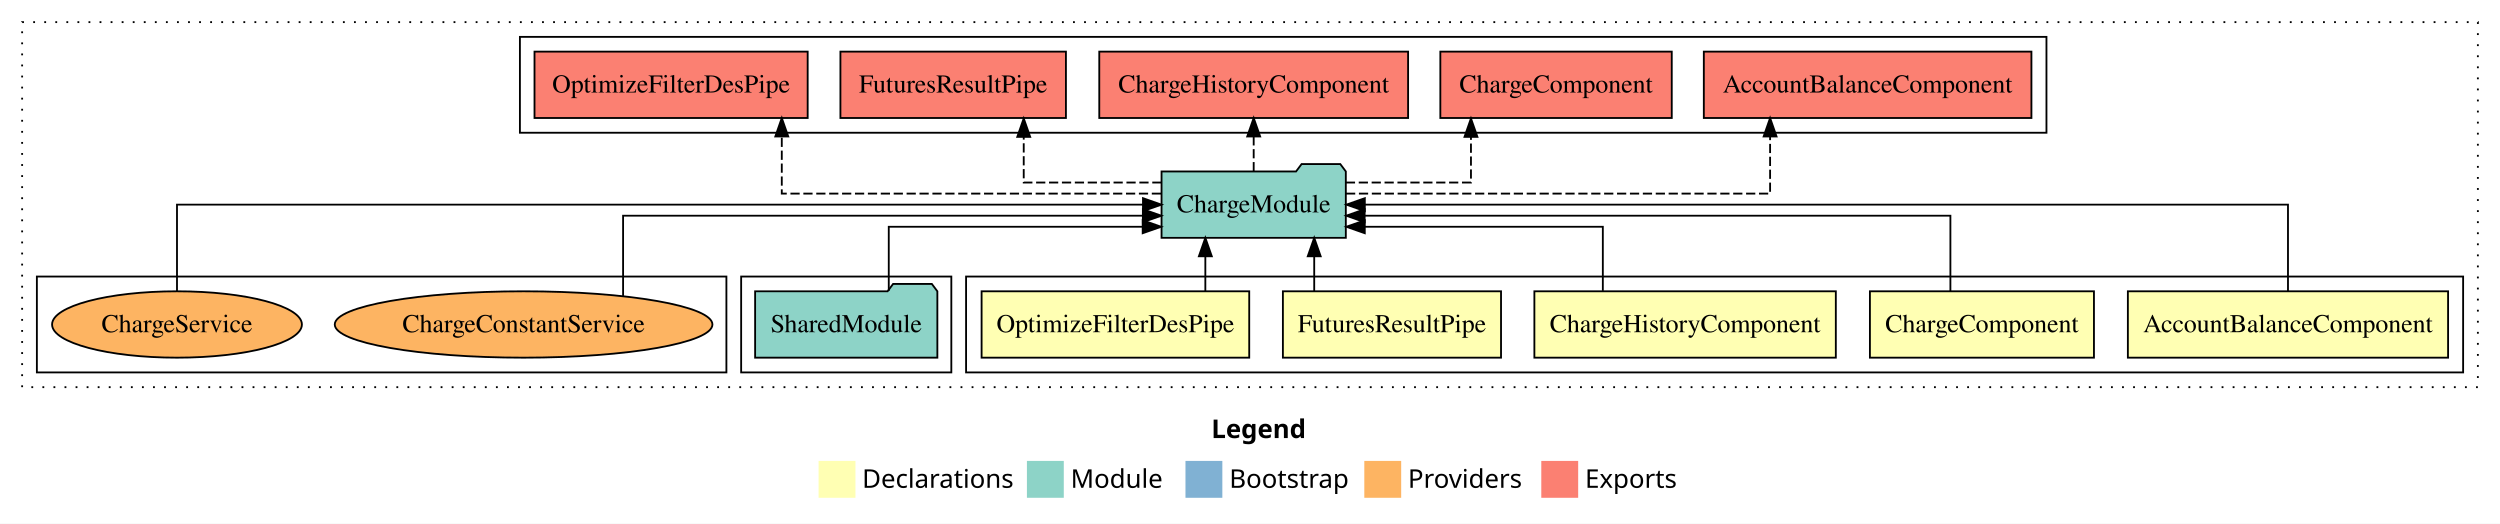
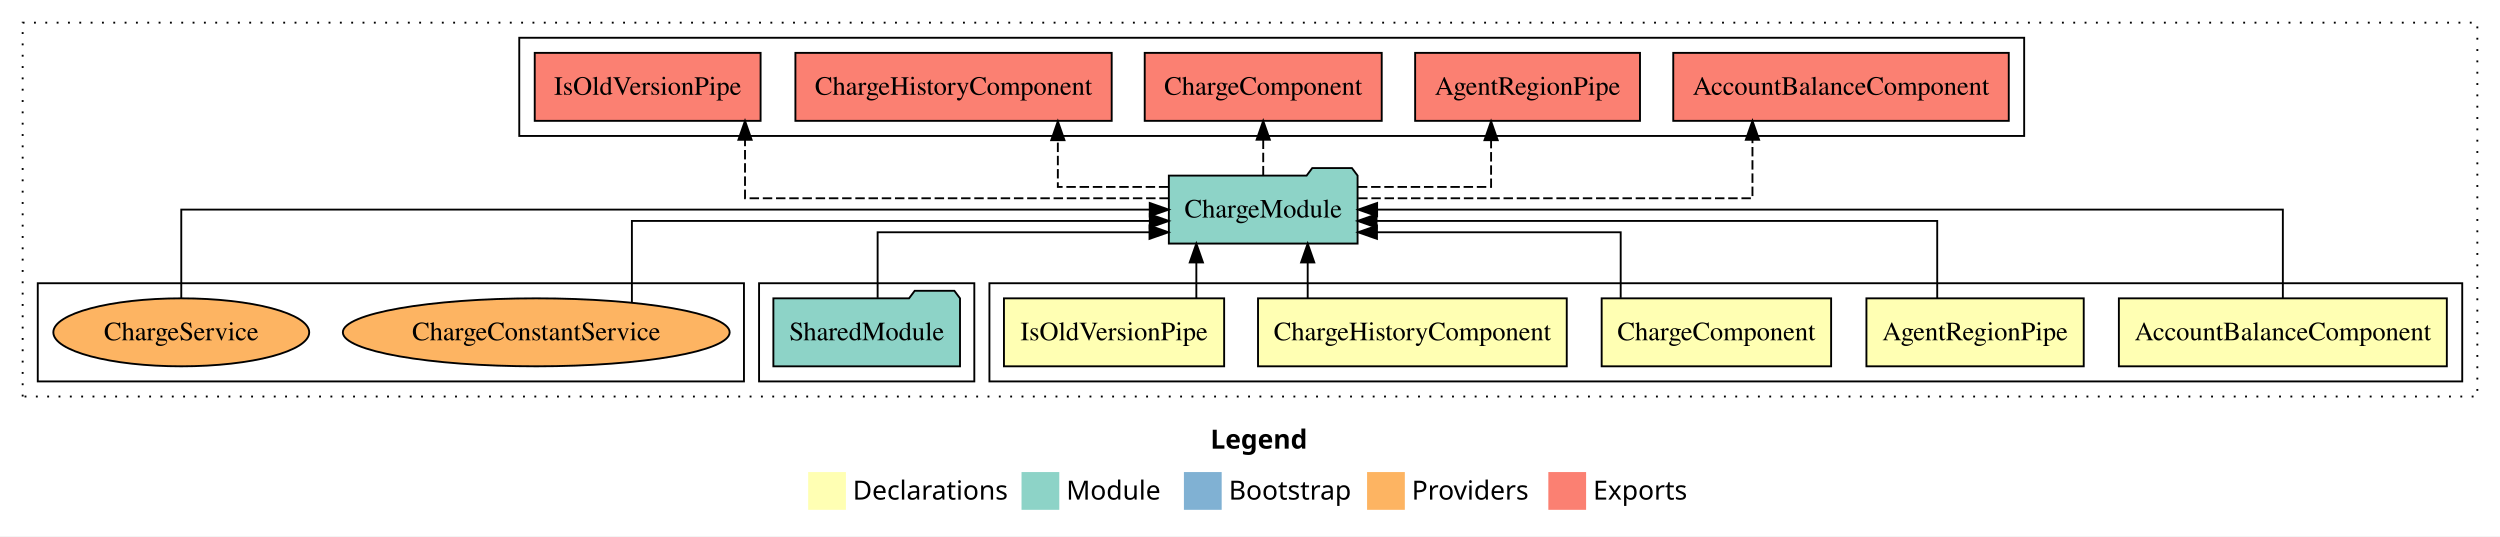
- <svg xmlns="http://www.w3.org/2000/svg" width="1356pt" height="284pt" viewBox="0.00 0.00 1356.00 284.00">
+ <svg xmlns="http://www.w3.org/2000/svg" width="1324pt" height="284pt" viewBox="0.00 0.00 1324.00 284.00">
  <g id="graph0" class="graph" transform="scale(1 1) rotate(0) translate(4 280)">
-     <polygon fill="#ffffff" stroke="transparent" points="-4,4 -4,-280 1352,-280 1352,4 -4,4" />
-     <text text-anchor="start" x="653.009" y="-42.4" font-family="sans-serif" font-weight="bold" font-size="14.00" fill="#000000">Legend</text>
-     <polygon fill="#ffffb3" stroke="transparent" points="440,-10 440,-30 460,-30 460,-10 440,-10" />
-     <text text-anchor="start" x="463.629" y="-15.4" font-family="sans-serif" font-size="14.00" fill="#000000">  Declarations</text>
-     <polygon fill="#8dd3c7" stroke="transparent" points="553,-10 553,-30 573,-30 573,-10 553,-10" />
-     <text text-anchor="start" x="576.725" y="-15.4" font-family="sans-serif" font-size="14.00" fill="#000000">  Module</text>
-     <polygon fill="#80b1d3" stroke="transparent" points="639,-10 639,-30 659,-30 659,-10 639,-10" />
-     <text text-anchor="start" x="662.781" y="-15.4" font-family="sans-serif" font-size="14.00" fill="#000000">  Bootstrap</text>
-     <polygon fill="#fdb462" stroke="transparent" points="736,-10 736,-30 756,-30 756,-10 736,-10" />
-     <text text-anchor="start" x="759.673" y="-15.4" font-family="sans-serif" font-size="14.00" fill="#000000">  Providers</text>
-     <polygon fill="#fb8072" stroke="transparent" points="832,-10 832,-30 852,-30 852,-10 832,-10" />
-     <text text-anchor="start" x="855.726" y="-15.4" font-family="sans-serif" font-size="14.00" fill="#000000">  Exports</text>
+     <polygon fill="#ffffff" stroke="transparent" points="-4,4 -4,-280 1320,-280 1320,4 -4,4" />
+     <text text-anchor="start" x="637.009" y="-42.4" font-family="sans-serif" font-weight="bold" font-size="14.00" fill="#000000">Legend</text>
+     <polygon fill="#ffffb3" stroke="transparent" points="424,-10 424,-30 444,-30 444,-10 424,-10" />
+     <text text-anchor="start" x="447.629" y="-15.4" font-family="sans-serif" font-size="14.00" fill="#000000">  Declarations</text>
+     <polygon fill="#8dd3c7" stroke="transparent" points="537,-10 537,-30 557,-30 557,-10 537,-10" />
+     <text text-anchor="start" x="560.725" y="-15.4" font-family="sans-serif" font-size="14.00" fill="#000000">  Module</text>
+     <polygon fill="#80b1d3" stroke="transparent" points="623,-10 623,-30 643,-30 643,-10 623,-10" />
+     <text text-anchor="start" x="646.781" y="-15.4" font-family="sans-serif" font-size="14.00" fill="#000000">  Bootstrap</text>
+     <polygon fill="#fdb462" stroke="transparent" points="720,-10 720,-30 740,-30 740,-10 720,-10" />
+     <text text-anchor="start" x="743.673" y="-15.4" font-family="sans-serif" font-size="14.00" fill="#000000">  Providers</text>
+     <polygon fill="#fb8072" stroke="transparent" points="816,-10 816,-30 836,-30 836,-10 816,-10" />
+     <text text-anchor="start" x="839.726" y="-15.4" font-family="sans-serif" font-size="14.00" fill="#000000">  Exports</text>
    <g id="clust1" class="cluster">
-       <polygon fill="none" stroke="#000000" stroke-dasharray="1,5" points="8,-70 8,-268 1340,-268 1340,-70 8,-70" />
+       <polygon fill="none" stroke="#000000" stroke-dasharray="1,5" points="8,-70 8,-268 1308,-268 1308,-70 8,-70" />
    </g>
    <g id="clust2" class="cluster">
-       <polygon fill="none" stroke="#000000" points="520,-78 520,-130 1332,-130 1332,-78 520,-78" />
+       <polygon fill="none" stroke="#000000" points="520,-78 520,-130 1300,-130 1300,-78 520,-78" />
    </g>
    <g id="clust8" class="cluster">
      <polygon fill="none" stroke="#000000" points="398,-78 398,-130 512,-130 512,-78 398,-78" />
    </g>
    <g id="clust9" class="cluster">
-       <polygon fill="none" stroke="#000000" points="278,-208 278,-260 1106,-260 1106,-208 278,-208" />
+       <polygon fill="none" stroke="#000000" points="271,-208 271,-260 1068,-260 1068,-208 271,-208" />
    </g>
    <g id="clust11" class="cluster">
      <polygon fill="none" stroke="#000000" points="16,-78 16,-130 390,-130 390,-78 16,-78" />
    </g>
    <g id="node1" class="node">
-       <polygon fill="#ffffb3" stroke="#000000" points="1323.844,-122 1150.156,-122 1150.156,-86 1323.844,-86 1323.844,-122" />
-       <text text-anchor="middle" x="1237" y="-99.8" font-family="Times,serif" font-size="14.00" fill="#000000">AccountBalanceComponent</text>
+       <polygon fill="#ffffb3" stroke="#000000" points="1291.844,-122 1118.156,-122 1118.156,-86 1291.844,-86 1291.844,-122" />
+       <text text-anchor="middle" x="1205" y="-99.8" font-family="Times,serif" font-size="14.00" fill="#000000">AccountBalanceComponent</text>
    </g>
    <g id="node6" class="node">
-       <polygon fill="#8dd3c7" stroke="#000000" points="725.976,-187 722.976,-191 701.976,-191 698.976,-187 626.024,-187 626.024,-151 725.976,-151 725.976,-187" />
-       <text text-anchor="middle" x="676" y="-164.8" font-family="Times,serif" font-size="14.00" fill="#000000">ChargeModule</text>
+       <polygon fill="#8dd3c7" stroke="#000000" points="714.976,-187 711.976,-191 690.976,-191 687.976,-187 615.024,-187 615.024,-151 714.976,-151 714.976,-187" />
+       <text text-anchor="middle" x="665" y="-164.8" font-family="Times,serif" font-size="14.00" fill="#000000">ChargeModule</text>
    </g>
    <g id="edge1" class="edge">
-       <path fill="none" stroke="#000000" d="M1237,-122.106C1237,-141.339 1237,-169 1237,-169 1237,-169 736.279,-169 736.279,-169" />
-       <polygon fill="#000000" stroke="#000000" points="736.279,-165.5 726.279,-169 736.279,-172.5 736.279,-165.5" />
+       <path fill="none" stroke="#000000" d="M1205,-122.106C1205,-141.339 1205,-169 1205,-169 1205,-169 725.317,-169 725.317,-169" />
+       <polygon fill="#000000" stroke="#000000" points="725.317,-165.5 715.317,-169 725.317,-172.5 725.317,-165.5" />
    </g>
    <g id="node2" class="node">
-       <polygon fill="#ffffb3" stroke="#000000" points="1131.759,-122 1010.241,-122 1010.241,-86 1131.759,-86 1131.759,-122" />
-       <text text-anchor="middle" x="1071" y="-99.8" font-family="Times,serif" font-size="14.00" fill="#000000">ChargeComponent</text>
+       <polygon fill="#ffffb3" stroke="#000000" points="1099.542,-122 984.458,-122 984.458,-86 1099.542,-86 1099.542,-122" />
+       <text text-anchor="middle" x="1042" y="-99.8" font-family="Times,serif" font-size="14.00" fill="#000000">AgentRegionPipe</text>
    </g>
    <g id="edge2" class="edge">
-       <path fill="none" stroke="#000000" d="M1053.896,-122.022C1053.896,-139.373 1053.896,-163 1053.896,-163 1053.896,-163 736.182,-163 736.182,-163" />
-       <polygon fill="#000000" stroke="#000000" points="736.182,-159.5 726.182,-163 736.182,-166.5 736.182,-159.5" />
+       <path fill="none" stroke="#000000" d="M1021.951,-122.022C1021.951,-139.373 1021.951,-163 1021.951,-163 1021.951,-163 725.008,-163 725.008,-163" />
+       <polygon fill="#000000" stroke="#000000" points="725.008,-159.5 715.008,-163 725.008,-166.5 725.008,-159.5" />
    </g>
    <g id="node3" class="node">
-       <polygon fill="#ffffb3" stroke="#000000" points="991.752,-122 828.248,-122 828.248,-86 991.752,-86 991.752,-122" />
-       <text text-anchor="middle" x="910" y="-99.8" font-family="Times,serif" font-size="14.00" fill="#000000">ChargeHistoryComponent</text>
+       <polygon fill="#ffffb3" stroke="#000000" points="965.759,-122 844.241,-122 844.241,-86 965.759,-86 965.759,-122" />
+       <text text-anchor="middle" x="905" y="-99.8" font-family="Times,serif" font-size="14.00" fill="#000000">ChargeComponent</text>
    </g>
    <g id="edge3" class="edge">
-       <path fill="none" stroke="#000000" d="M865.377,-122.24C865.377,-137.571 865.377,-157 865.377,-157 865.377,-157 736.252,-157 736.252,-157" />
-       <polygon fill="#000000" stroke="#000000" points="736.252,-153.5 726.252,-157 736.252,-160.5 736.252,-153.5" />
+       <path fill="none" stroke="#000000" d="M854.321,-122.24C854.321,-137.571 854.321,-157 854.321,-157 854.321,-157 725.237,-157 725.237,-157" />
+       <polygon fill="#000000" stroke="#000000" points="725.237,-153.5 715.237,-157 725.237,-160.5 725.237,-153.5" />
    </g>
    <g id="node4" class="node">
-       <polygon fill="#ffffb3" stroke="#000000" points="810.158,-122 691.842,-122 691.842,-86 810.158,-86 810.158,-122" />
-       <text text-anchor="middle" x="751" y="-99.8" font-family="Times,serif" font-size="14.00" fill="#000000">FuturesResultPipe</text>
+       <polygon fill="#ffffb3" stroke="#000000" points="825.752,-122 662.248,-122 662.248,-86 825.752,-86 825.752,-122" />
+       <text text-anchor="middle" x="744" y="-99.8" font-family="Times,serif" font-size="14.00" fill="#000000">ChargeHistoryComponent</text>
    </g>
    <g id="edge4" class="edge">
-       <path fill="none" stroke="#000000" d="M708.83,-122.106C708.83,-122.106 708.83,-140.991 708.83,-140.991" />
-       <polygon fill="#000000" stroke="#000000" points="705.33,-140.991 708.83,-150.991 712.33,-140.991 705.33,-140.991" />
+       <path fill="none" stroke="#000000" d="M688.556,-122.106C688.556,-122.106 688.556,-140.991 688.556,-140.991" />
+       <polygon fill="#000000" stroke="#000000" points="685.056,-140.991 688.556,-150.991 692.056,-140.991 685.056,-140.991" />
    </g>
    <g id="node5" class="node">
-       <polygon fill="#ffffb3" stroke="#000000" points="673.581,-122 528.419,-122 528.419,-86 673.581,-86 673.581,-122" />
-       <text text-anchor="middle" x="601" y="-99.8" font-family="Times,serif" font-size="14.00" fill="#000000">OptimizeFilterDesPipe</text>
+       <polygon fill="#ffffb3" stroke="#000000" points="644.308,-122 527.692,-122 527.692,-86 644.308,-86 644.308,-122" />
+       <text text-anchor="middle" x="586" y="-99.8" font-family="Times,serif" font-size="14.00" fill="#000000">IsOldVersionPipe</text>
    </g>
    <g id="edge5" class="edge">
-       <path fill="none" stroke="#000000" d="M649.776,-122.106C649.776,-122.106 649.776,-140.991 649.776,-140.991" />
-       <polygon fill="#000000" stroke="#000000" points="646.276,-140.991 649.776,-150.991 653.276,-140.991 646.276,-140.991" />
+       <path fill="none" stroke="#000000" d="M629.583,-122.106C629.583,-122.106 629.583,-140.991 629.583,-140.991" />
+       <polygon fill="#000000" stroke="#000000" points="626.083,-140.991 629.583,-150.991 633.083,-140.991 626.083,-140.991" />
    </g>
    <g id="node8" class="node">
-       <polygon fill="#fb8072" stroke="#000000" points="1097.845,-252 920.155,-252 920.155,-216 1097.845,-216 1097.845,-252" />
-       <text text-anchor="middle" x="1009" y="-229.8" font-family="Times,serif" font-size="14.00" fill="#000000">AccountBalanceComponent </text>
+       <polygon fill="#fb8072" stroke="#000000" points="1059.845,-252 882.155,-252 882.155,-216 1059.845,-216 1059.845,-252" />
+       <text text-anchor="middle" x="971" y="-229.8" font-family="Times,serif" font-size="14.00" fill="#000000">AccountBalanceComponent </text>
    </g>
    <g id="edge7" class="edge">
-       <path fill="none" stroke="#000000" stroke-dasharray="5,2" d="M726.077,-175C806.644,-175 956.102,-175 956.102,-175 956.102,-175 956.102,-205.977 956.102,-205.977" />
-       <polygon fill="#000000" stroke="#000000" points="952.602,-205.977 956.102,-215.977 959.602,-205.977 952.602,-205.977" />
+       <path fill="none" stroke="#000000" stroke-dasharray="5,2" d="M715.265,-175C790.614,-175 924.104,-175 924.104,-175 924.104,-175 924.104,-205.977 924.104,-205.977" />
+       <polygon fill="#000000" stroke="#000000" points="920.604,-205.977 924.104,-215.977 927.604,-205.977 920.604,-205.977" />
    </g>
    <g id="node9" class="node">
-       <polygon fill="#fb8072" stroke="#000000" points="902.759,-252 777.241,-252 777.241,-216 902.759,-216 902.759,-252" />
-       <text text-anchor="middle" x="840" y="-229.8" font-family="Times,serif" font-size="14.00" fill="#000000">ChargeComponent </text>
+       <polygon fill="#fb8072" stroke="#000000" points="864.541,-252 745.459,-252 745.459,-216 864.541,-216 864.541,-252" />
+       <text text-anchor="middle" x="805" y="-229.8" font-family="Times,serif" font-size="14.00" fill="#000000">AgentRegionPipe </text>
    </g>
    <g id="edge8" class="edge">
-       <path fill="none" stroke="#000000" stroke-dasharray="5,2" d="M725.979,-181C758.099,-181 793.85,-181 793.85,-181 793.85,-181 793.85,-205.76 793.85,-205.76" />
-       <polygon fill="#000000" stroke="#000000" points="790.35,-205.76 793.85,-215.76 797.35,-205.76 790.35,-205.76" />
+       <path fill="none" stroke="#000000" stroke-dasharray="5,2" d="M715.13,-181C748.286,-181 785.678,-181 785.678,-181 785.678,-181 785.678,-205.76 785.678,-205.76" />
+       <polygon fill="#000000" stroke="#000000" points="782.178,-205.76 785.678,-215.76 789.178,-205.76 782.178,-205.76" />
    </g>
    <g id="node10" class="node">
-       <polygon fill="#fb8072" stroke="#000000" points="759.752,-252 592.248,-252 592.248,-216 759.752,-216 759.752,-252" />
-       <text text-anchor="middle" x="676" y="-229.8" font-family="Times,serif" font-size="14.00" fill="#000000">ChargeHistoryComponent </text>
+       <polygon fill="#fb8072" stroke="#000000" points="727.759,-252 602.241,-252 602.241,-216 727.759,-216 727.759,-252" />
+       <text text-anchor="middle" x="665" y="-229.8" font-family="Times,serif" font-size="14.00" fill="#000000">ChargeComponent </text>
    </g>
    <g id="edge9" class="edge">
-       <path fill="none" stroke="#000000" stroke-dasharray="5,2" d="M676,-187.106C676,-187.106 676,-205.991 676,-205.991" />
-       <polygon fill="#000000" stroke="#000000" points="672.5,-205.991 676,-215.991 679.5,-205.991 672.5,-205.991" />
+       <path fill="none" stroke="#000000" stroke-dasharray="5,2" d="M665,-187.106C665,-187.106 665,-205.991 665,-205.991" />
+       <polygon fill="#000000" stroke="#000000" points="661.5,-205.991 665,-215.991 668.5,-205.991 661.5,-205.991" />
    </g>
    <g id="node11" class="node">
-       <polygon fill="#fb8072" stroke="#000000" points="574.158,-252 451.842,-252 451.842,-216 574.158,-216 574.158,-252" />
-       <text text-anchor="middle" x="513" y="-229.8" font-family="Times,serif" font-size="14.00" fill="#000000">FuturesResultPipe </text>
+       <polygon fill="#fb8072" stroke="#000000" points="584.752,-252 417.248,-252 417.248,-216 584.752,-216 584.752,-252" />
+       <text text-anchor="middle" x="501" y="-229.8" font-family="Times,serif" font-size="14.00" fill="#000000">ChargeHistoryComponent </text>
    </g>
    <g id="edge10" class="edge">
-       <path fill="none" stroke="#000000" stroke-dasharray="5,2" d="M625.986,-181C591.285,-181 551.269,-181 551.269,-181 551.269,-181 551.269,-205.76 551.269,-205.76" />
-       <polygon fill="#000000" stroke="#000000" points="547.769,-205.76 551.269,-215.76 554.769,-205.76 547.769,-205.76" />
+       <path fill="none" stroke="#000000" stroke-dasharray="5,2" d="M614.757,-181C586.259,-181 556.236,-181 556.236,-181 556.236,-181 556.236,-205.76 556.236,-205.76" />
+       <polygon fill="#000000" stroke="#000000" points="552.736,-205.76 556.236,-215.76 559.736,-205.76 552.736,-205.76" />
    </g>
    <g id="node12" class="node">
-       <polygon fill="#fb8072" stroke="#000000" points="434.082,-252 285.918,-252 285.918,-216 434.082,-216 434.082,-252" />
-       <text text-anchor="middle" x="360" y="-229.8" font-family="Times,serif" font-size="14.00" fill="#000000">OptimizeFilterDesPipe </text>
+       <polygon fill="#fb8072" stroke="#000000" points="398.807,-252 279.193,-252 279.193,-216 398.807,-216 398.807,-252" />
+       <text text-anchor="middle" x="339" y="-229.8" font-family="Times,serif" font-size="14.00" fill="#000000">IsOldVersionPipe </text>
    </g>
    <g id="edge11" class="edge">
-       <path fill="none" stroke="#000000" stroke-dasharray="5,2" d="M625.736,-175C551.193,-175 420.04,-175 420.04,-175 420.04,-175 420.04,-205.977 420.04,-205.977" />
-       <polygon fill="#000000" stroke="#000000" points="416.54,-205.977 420.04,-215.977 423.54,-205.977 416.54,-205.977" />
+       <path fill="none" stroke="#000000" stroke-dasharray="5,2" d="M614.982,-175C535.824,-175 390.558,-175 390.558,-175 390.558,-175 390.558,-205.977 390.558,-205.977" />
+       <polygon fill="#000000" stroke="#000000" points="387.058,-205.977 390.558,-215.977 394.058,-205.977 387.058,-205.977" />
    </g>
    <g id="node7" class="node">
      <polygon fill="#8dd3c7" stroke="#000000" points="504.423,-122 501.423,-126 480.423,-126 477.423,-122 405.577,-122 405.577,-86 504.423,-86 504.423,-122" />
      <text text-anchor="middle" x="455" y="-99.8" font-family="Times,serif" font-size="14.00" fill="#000000">SharedModule</text>
    </g>
    <g id="edge6" class="edge">
-       <path fill="none" stroke="#000000" d="M478.066,-122.24C478.066,-137.571 478.066,-157 478.066,-157 478.066,-157 615.797,-157 615.797,-157" />
-       <polygon fill="#000000" stroke="#000000" points="615.797,-160.5 625.797,-157 615.797,-153.5 615.797,-160.5" />
+       <path fill="none" stroke="#000000" d="M460.793,-122.24C460.793,-137.571 460.793,-157 460.793,-157 460.793,-157 604.784,-157 604.784,-157" />
+       <polygon fill="#000000" stroke="#000000" points="604.784,-160.5 614.784,-157 604.784,-153.5 604.784,-160.5" />
    </g>
    <g id="node13" class="node">
      <ellipse fill="#fdb462" stroke="#000000" cx="280" cy="-104" rx="102.425" ry="18" />
      <text text-anchor="middle" x="280" y="-99.8" font-family="Times,serif" font-size="14.00" fill="#000000">ChargeConstantService</text>
    </g>
    <g id="edge12" class="edge">
-       <path fill="none" stroke="#000000" d="M333.961,-119.502C333.961,-136.982 333.961,-163 333.961,-163 333.961,-163 615.898,-163 615.898,-163" />
-       <polygon fill="#000000" stroke="#000000" points="615.898,-166.5 625.898,-163 615.898,-159.5 615.898,-166.5" />
+       <path fill="none" stroke="#000000" d="M330.654,-119.811C330.654,-137.287 330.654,-163 330.654,-163 330.654,-163 604.945,-163 604.945,-163" />
+       <polygon fill="#000000" stroke="#000000" points="604.945,-166.5 614.945,-163 604.945,-159.5 604.945,-166.5" />
    </g>
    <g id="node14" class="node">
      <ellipse fill="#fdb462" stroke="#000000" cx="92" cy="-104" rx="67.755" ry="18" />
      <text text-anchor="middle" x="92" y="-99.8" font-family="Times,serif" font-size="14.00" fill="#000000">ChargeService</text>
    </g>
    <g id="edge13" class="edge">
-       <path fill="none" stroke="#000000" d="M92,-122.106C92,-141.339 92,-169 92,-169 92,-169 615.956,-169 615.956,-169" />
-       <polygon fill="#000000" stroke="#000000" points="615.956,-172.5 625.956,-169 615.956,-165.5 615.956,-172.5" />
+       <path fill="none" stroke="#000000" d="M92,-122.106C92,-141.339 92,-169 92,-169 92,-169 604.903,-169 604.903,-169" />
+       <polygon fill="#000000" stroke="#000000" points="604.903,-172.5 614.903,-169 604.903,-165.5 604.903,-172.5" />
    </g>
  </g>
</svg>
